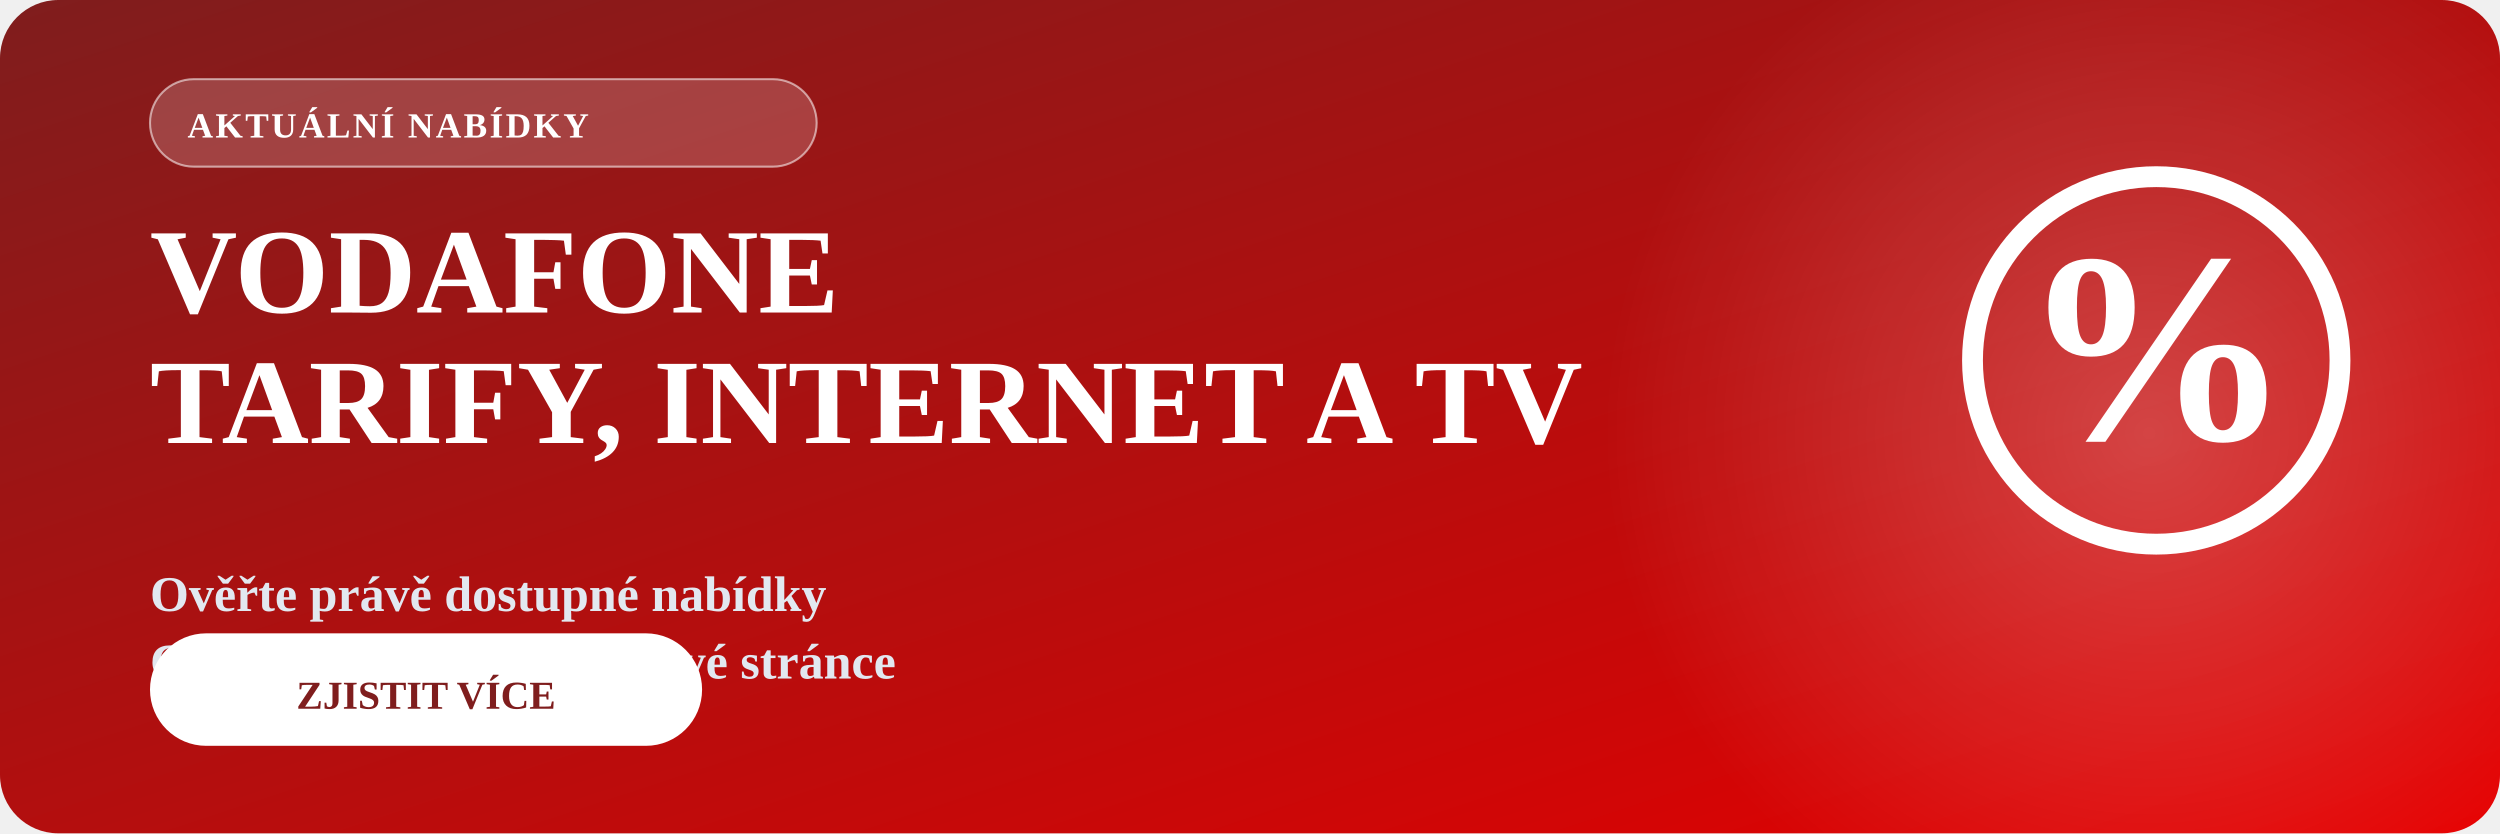
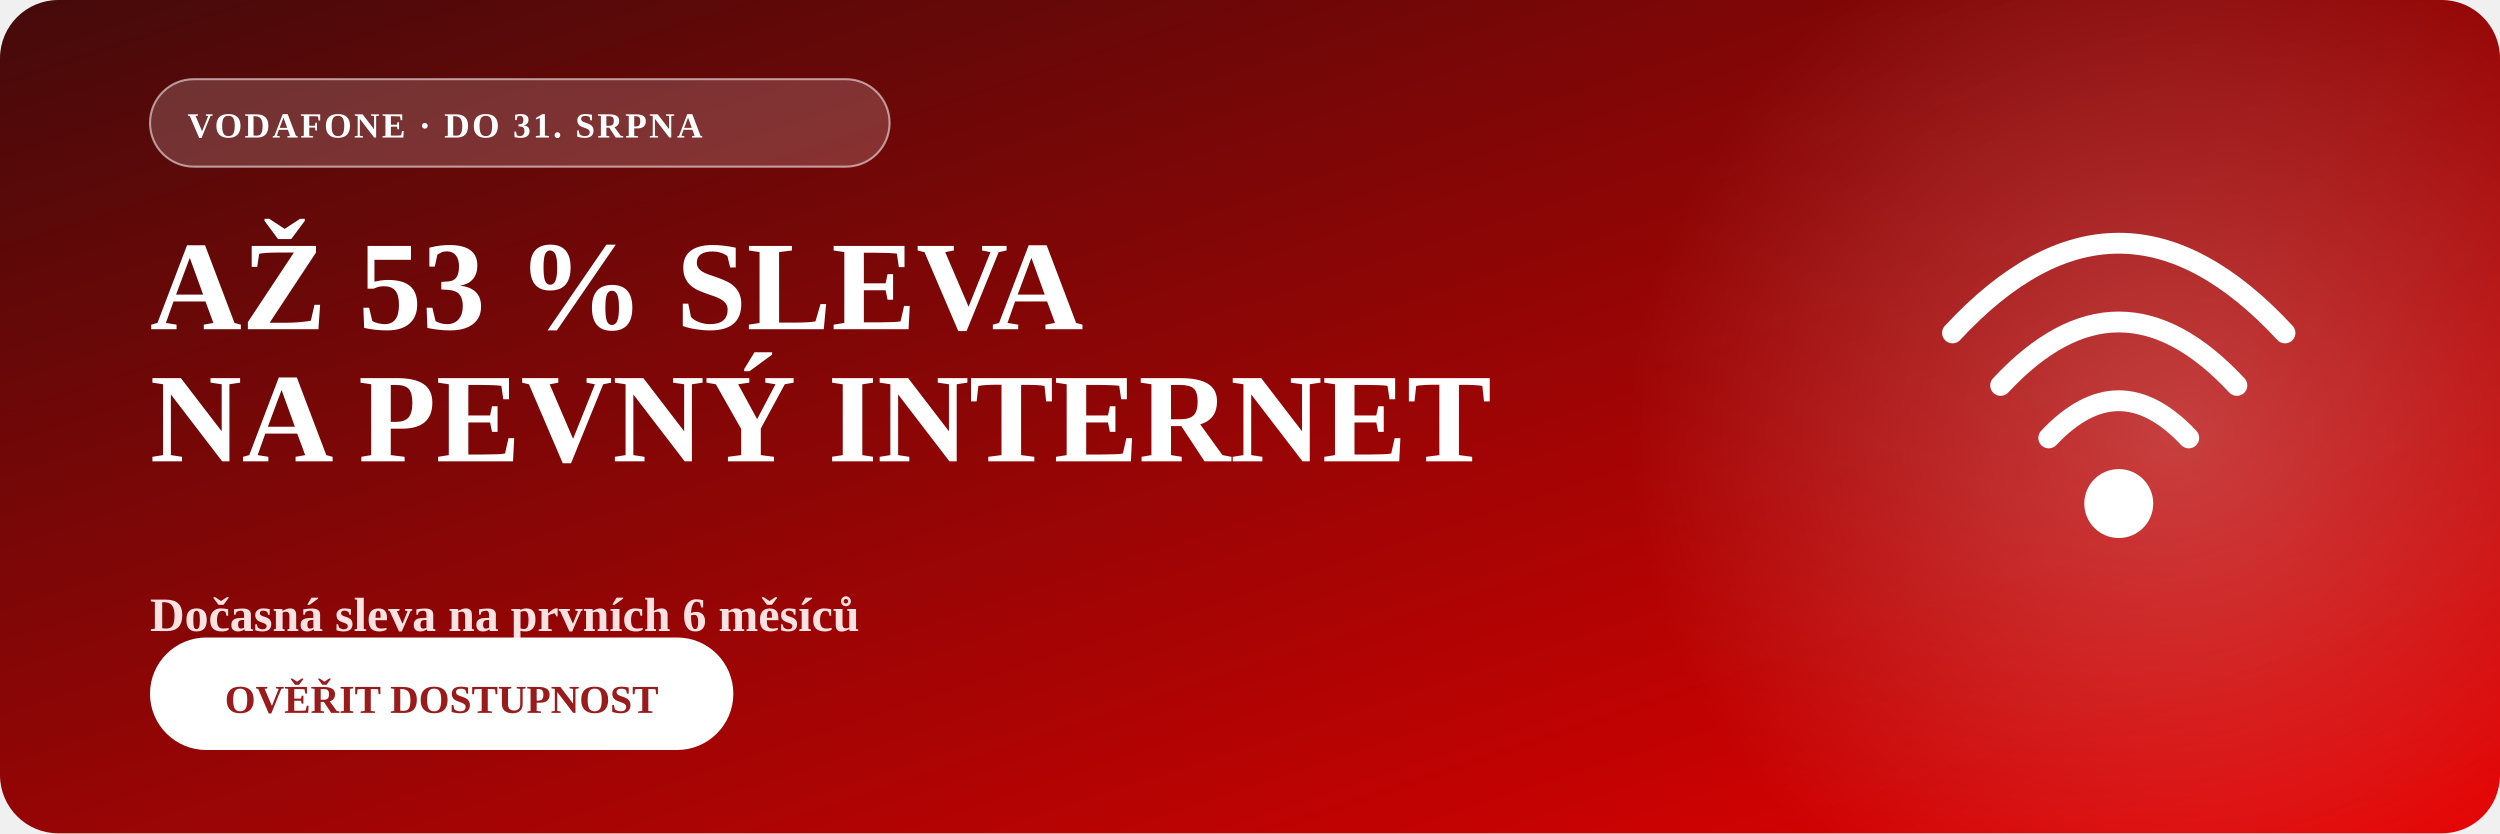
- <svg xmlns="http://www.w3.org/2000/svg" width="1200" height="400" viewBox="0 0 1200 400" role="img" aria-label="Vodafone: aktuální tarify, internet a TV">
+ <svg xmlns="http://www.w3.org/2000/svg" width="1200" height="400" viewBox="0 0 1200 400" role="img" aria-label="Vodafone: až 53 % sleva na pevný internet">
  <defs>
    <linearGradient id="g" x1="0" y1="0" x2="1" y2="1">
-       <stop offset="0" stop-color="#7f1d1d" />
+       <stop offset="0" stop-color="#450a0a" />
      <stop offset="1" stop-color="#e60000" />
    </linearGradient>
    <radialGradient id="r">
-       <stop offset="0" stop-color="#ffffff" stop-opacity=".24" />
-       <stop offset="1" stop-color="#ffffff" stop-opacity="0" />
+       <stop offset="0" stop-color="#fff" stop-opacity=".24" />
+       <stop offset="1" stop-color="#fff" stop-opacity="0" />
    </radialGradient>
  </defs>
  <rect width="1200" height="400" rx="28" fill="url(#g)" />
-   <circle cx="1032.0" cy="208.0" r="264.0" fill="url(#r)" />
-   <rect x="72" y="38" width="320" height="42" rx="21" fill="#ffffff" fill-opacity=".18" stroke="#ffffff" stroke-opacity=".55" />
-   <text x="90" y="66" text-anchor="start" fill="#fff" font-size="17" font-weight="850" letter-spacing="1.1">AKTUÁLNÍ NABÍDKY</text>
-   <text x="72" y="150.0" text-anchor="start" fill="#fff" font-size="58" font-weight="900">VODAFONE</text>
-   <text x="72" y="212.64" text-anchor="start" fill="#fff" font-size="58" font-weight="900">TARIFY, INTERNET A TV</text>
-   <text x="72" y="293.28" text-anchor="start" fill="#e2e8f0" font-size="24" font-weight="600">Ověřte právě dostupné nabídky</text>
-   <text x="72" y="325.68" text-anchor="start" fill="#e2e8f0" font-size="24" font-weight="600">Ceny a podmínky na cílové stránce</text>
-   <circle cx="1035.0" cy="173.0" r="88.2" fill="none" stroke="#ffffff" stroke-width="10" />
-   <text x="1035.0" y="210.8" text-anchor="middle" fill="#ffffff" font-size="130.2" font-weight="900">%</text>
-   <rect x="72" y="304" width="265" height="54" rx="27.0" fill="#ffffff" />
-   <text x="204.5" y="340.18" text-anchor="middle" fill="#7f1d1d" font-size="19" font-weight="900">ZJISTIT VÍCE</text>
+   <circle cx="1044.0" cy="208.0" r="264.0" fill="url(#r)" />
+   <rect x="72" y="38" width="355" height="42" rx="21" fill="#fff" fill-opacity=".17" stroke="#fff" stroke-opacity=".55" />
+   <text x="90" y="66" text-anchor="start" fill="#fff" font-size="17" font-weight="850" letter-spacing="1.1">VODAFONE · DO 31. SRPNA</text>
+   <text x="72" y="158" text-anchor="start" fill="#fff" font-size="61" font-weight="900">AŽ 53 % SLEVA</text>
+   <text x="72" y="221.44" text-anchor="start" fill="#fff" font-size="61" font-weight="900">NA PEVNÝ INTERNET</text>
+   <text x="72" y="302.88" text-anchor="start" fill="#fee2e2" font-size="23" font-weight="650">Dočasná sleva na prvních 6 měsíců</text>
+   <text x="72" y="333.93" text-anchor="start" fill="#fee2e2" font-size="23" font-weight="650">Aktivace do 31. srpna 2026</text>
+   <g transform="translate(912 80)" fill="none" stroke="#ffffff" stroke-width="10" stroke-linecap="round">
+     <circle cx="105.0" cy="161.7" r="11.55" fill="#ffffff" />
+     <path d="M71.4 130.2q33.6-35.7 67.2 0" />
+     <path d="M48.3 105.0q56.7-60.9 113.4 0" />
+     <path d="M25.2 79.8q79.8-86.1 159.6 0" />
+   </g>
+   <rect x="72" y="306" width="280" height="54" rx="27.0" fill="#fff" />
+   <text x="212.0" y="342.18" text-anchor="middle" fill="#991b1b" font-size="19" font-weight="900">OVĚŘIT DOSTUPNOST</text>
</svg>
